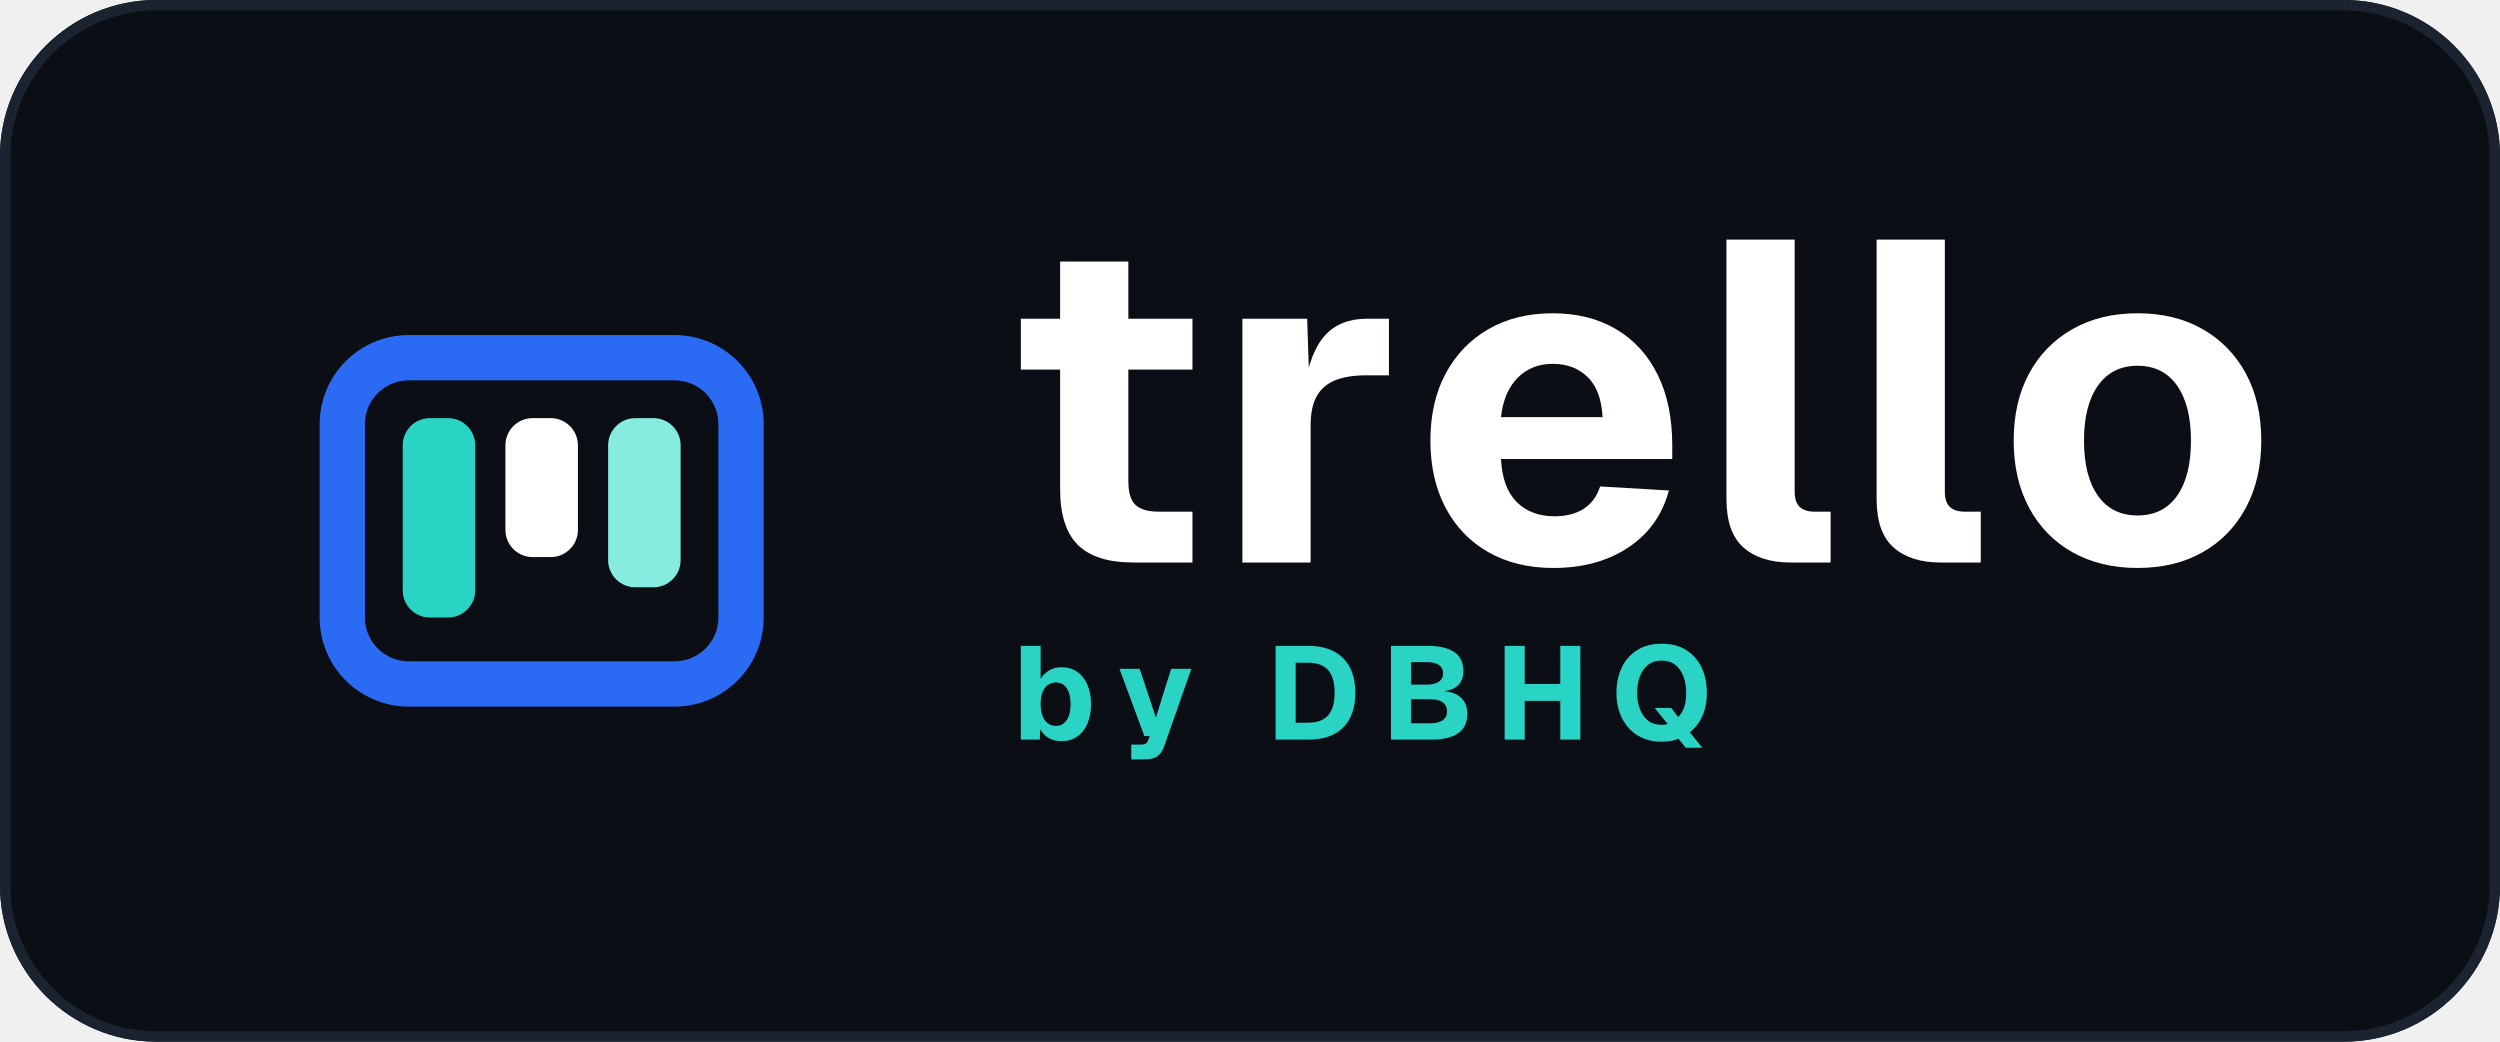
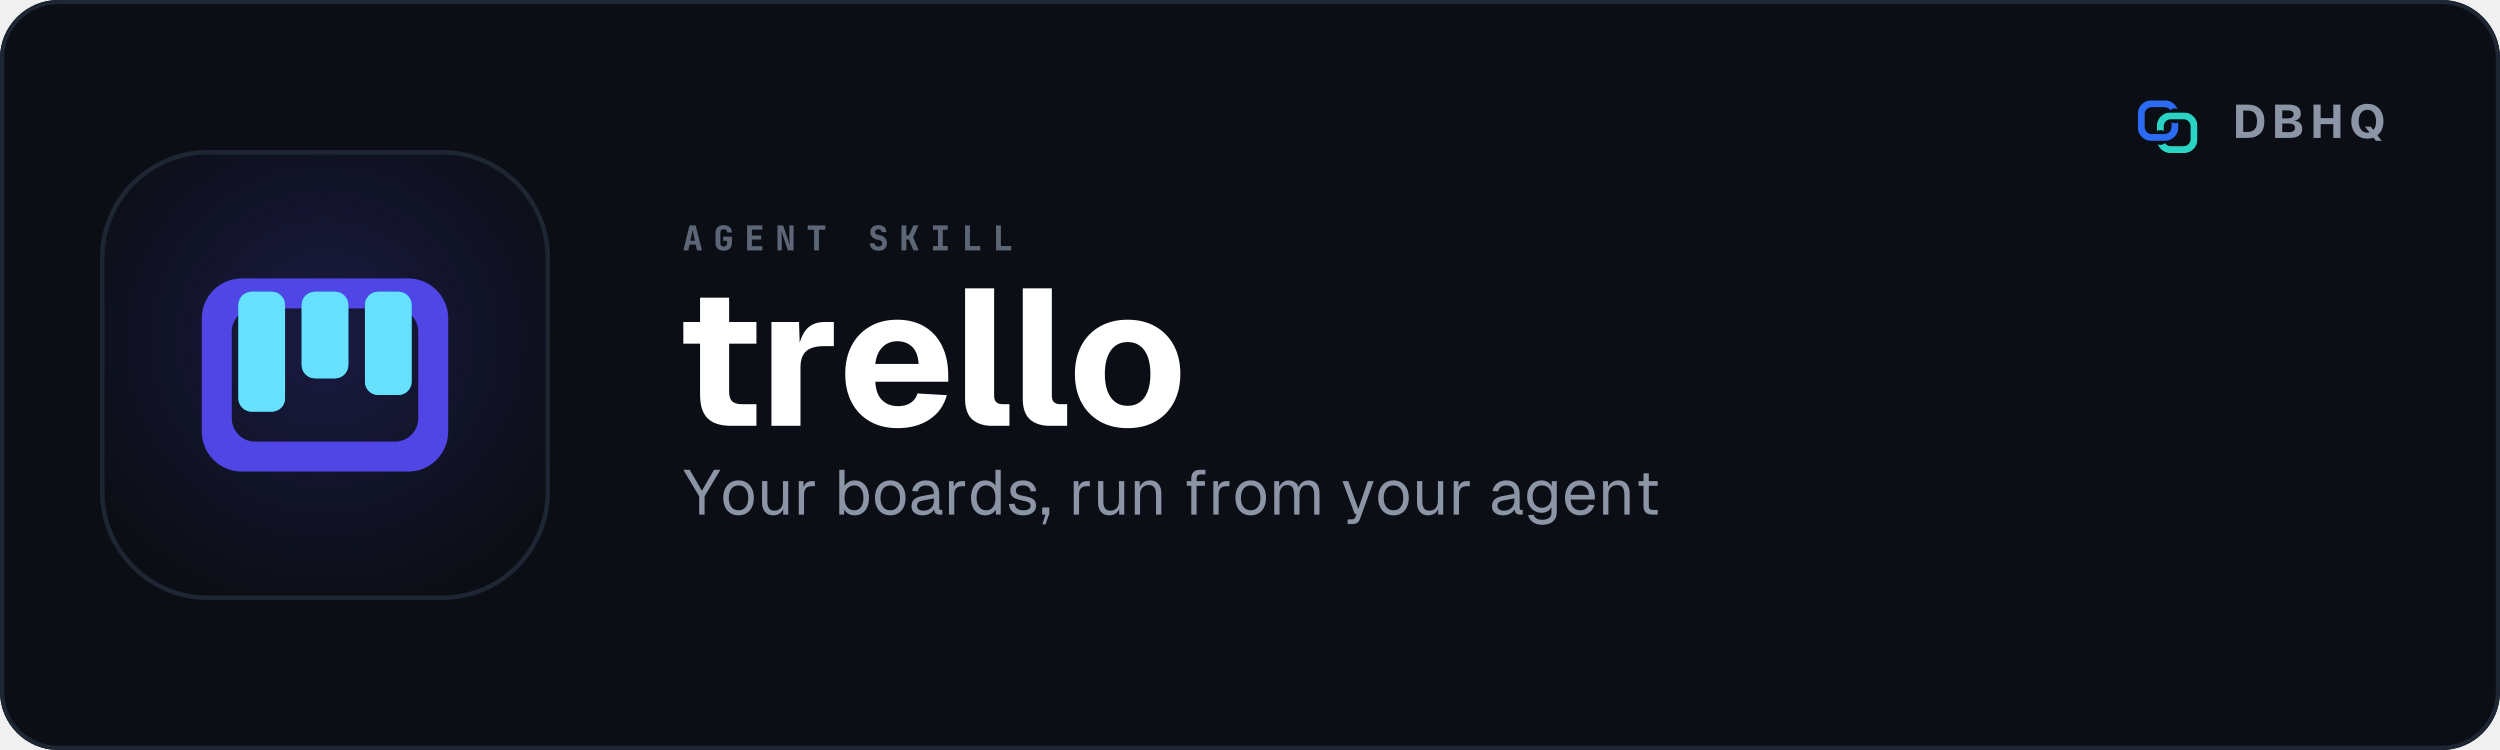
- <svg xmlns="http://www.w3.org/2000/svg" width="480" height="200" viewBox="0 0 480 200">
-   <rect width="480" height="200" rx="30" fill="#0B0E14" />
-   <rect x="1" y="1" width="478" height="198" rx="29" fill="none" stroke="#1B2330" stroke-width="2" />
-   <g transform="translate(46,42.0) scale(0.58)">
-     <rect x="34" y="46" width="132" height="108" rx="22" fill="none" stroke="#2B6BF3" stroke-width="15" />
-     <rect x="54" y="66" width="24" height="66" rx="9" fill="#2AD4C5" />
-     <rect x="88" y="66" width="24" height="46" rx="9" fill="#FFFFFF" />
-     <rect x="122" y="66" width="24" height="56" rx="9" fill="#86ECE0" />
-   </g>
-   <g transform="translate(196,108)">
-     <g fill="#FFFFFF" transform="translate(-3.545,0) scale(0.08732,-0.08732)">
+ <svg xmlns="http://www.w3.org/2000/svg" viewBox="0 0 1200 360" width="1200" height="360">
+   <path d="M28,0 H1172 A28,28 0 0 1 1200,28 V332 A28,28 0 0 1 1172,360 H28 A28,28 0 0 1 0,332 V28 A28,28 0 0 1 28,0 Z" fill="#0B0E14" />
+   <path d="M28,1 H1172 A27,27 0 0 1 1199,28 V332 A27,27 0 0 1 1172,359 H28 A27,27 0 0 1 1,332 V28 A27,27 0 0 1 28,1 Z" fill="none" stroke="#1E2634" stroke-width="2" />
+   <g transform="translate(48,72.0) scale(1.08)">
+     <defs>
+       <radialGradient id="bloom-1814" cx="0.5" cy="0.42" r="0.62">
+         <stop offset="0" stop-color="#4F46E5" stop-opacity="0.223" />
+         <stop offset="1" stop-color="#4F46E5" stop-opacity="0" />
+       </radialGradient>
+     </defs>
+     <path d="M48,0 H152 A48,48 0 0 1 200,48 V152 A48,48 0 0 1 152,200 H48 A48,48 0 0 1 0,152 V48 A48,48 0 0 1 48,0 Z" fill="#0B0E14" />
+     <path d="M48,0 H152 A48,48 0 0 1 200,48 V152 A48,48 0 0 1 152,200 H48 A48,48 0 0 1 0,152 V48 A48,48 0 0 1 48,0 Z" fill="url(#bloom-1814)" />
+     <path d="M48,1 H152 A47,47 0 0 1 199,48 V152 A47,47 0 0 1 152,199 H48 A47,47 0 0 1 1,152 V48 A47,47 0 0 1 48,1 Z" fill="none" stroke="#1E2634" stroke-width="2" />
+     <g transform="translate(26.0,26.0) scale(0.74)">
+       <defs>
+         <clipPath id="clip-1814">
+           <path fill-rule="evenodd" d="M50,42 H150 A24,24 0 0 1 174,66 V134 A24,24 0 0 1 150,158 H50 A24,24 0 0 1 26,134 V66 A24,24 0 0 1 50,42 Z M58,60 H142 A14,14 0 0 1 156,74 V126 A14,14 0 0 1 142,140 H58 A14,14 0 0 1 44,126 V74 A14,14 0 0 1 58,60 Z" fill="#000" />
+         </clipPath>
+       </defs>
+       <g>
+         <path fill-rule="evenodd" d="M50,42 H150 A24,24 0 0 1 174,66 V134 A24,24 0 0 1 150,158 H50 A24,24 0 0 1 26,134 V66 A24,24 0 0 1 50,42 Z M58,60 H142 A14,14 0 0 1 156,74 V126 A14,14 0 0 1 142,140 H58 A14,14 0 0 1 44,126 V74 A14,14 0 0 1 58,60 Z" fill="#4F46E5" />
+       </g>
+       <g fill="#22D3EE">
+         <path d="M56,50 H68 A8,8 0 0 1 76,58 V114 A8,8 0 0 1 68,122 H56 A8,8 0 0 1 48,114 V58 A8,8 0 0 1 56,50 Z" />
+         <path d="M94,50 H106 A8,8 0 0 1 114,58 V94 A8,8 0 0 1 106,102 H94 A8,8 0 0 1 86,94 V58 A8,8 0 0 1 94,50 Z" />
+         <path d="M132,50 H144 A8,8 0 0 1 152,58 V104 A8,8 0 0 1 144,112 H132 A8,8 0 0 1 124,104 V58 A8,8 0 0 1 132,50 Z" />
+       </g>
+       <g clip-path="url(#clip-1814)">
+         <g fill="#67E0FE">
+           <path d="M56,50 H68 A8,8 0 0 1 76,58 V114 A8,8 0 0 1 68,122 H56 A8,8 0 0 1 48,114 V58 A8,8 0 0 1 56,50 Z" />
+           <path d="M94,50 H106 A8,8 0 0 1 114,58 V94 A8,8 0 0 1 106,102 H94 A8,8 0 0 1 86,94 V58 A8,8 0 0 1 94,50 Z" />
+           <path d="M132,50 H144 A8,8 0 0 1 152,58 V104 A8,8 0 0 1 144,112 H132 A8,8 0 0 1 124,104 V58 A8,8 0 0 1 132,50 Z" />
+         </g>
+       </g>
+     </g>
+   </g>
+   <g transform="translate(328,120.2)">
+     <g fill="#5C6676" transform="translate(-0.473,0) scale(0.01644,-0.01644)">
+       <g transform="translate(0.00,0)">
+         <path d="M28.766 0 209.423 730H389.029L571.234 0H427.573L390.615 169.368H209.535L172.577 0ZM233.481 282.74H365.67L327.506 466.122Q319.151 508.038 311.425 546.367Q303.699 584.695 300 604.49Q296.301 584.695 289.425 546.791Q282.548 508.887 273.343 467.122Z" />
+       </g>
+       <g transform="translate(904.17,0)">
+         <path d="M304.425 -10Q232.054 -10 178.034 17.123Q124.013 44.247 94.115 93.446Q64.218 142.644 64.218 208.494V521.506Q64.218 588.356 94.115 637.054Q124.013 685.753 178.034 712.877Q232.054 740 304.425 740Q376.795 740 430.316 712.801Q483.837 685.603 513.659 637.096Q543.481 588.59 543.481 521.506H402.519Q402.519 568.218 376.656 592.799Q350.793 617.381 303.842 617.381Q256.891 617.381 231.035 592.702Q205.18 568.023 205.18 521.657V208.494Q205.18 162.697 231.035 137.583Q256.891 112.468 303.842 112.468Q350.793 112.468 376.656 137.583Q402.519 162.697 402.519 208.494V281.314H288.494V401.535H543.481V208.494Q543.481 142.442 513.659 93.42Q483.837 44.397 430.316 17.199Q376.795 -10 304.425 -10Z" />
+       </g>
+       <g transform="translate(1808.33,0)">
+         <path d="M83.013 0V730H528.494V607.23H221.276V433.891H493.494V316.519H221.276V122.77H528.494V0Z" />
+       </g>
+       <g transform="translate(2712.50,0)">
+         <path d="M64.519 0V730H231.234L425.356 155.962Q422.506 191.154 418.732 237.847Q414.958 284.539 412.609 331.834Q410.26 379.129 410.26 413.43V730H535.481V0H368.766L176.494 574.038Q179.343 543.243 182.192 500.373Q185.042 457.503 187.391 413.181Q189.74 368.858 189.74 333.557V0Z" />
+       </g>
+       <g transform="translate(3616.67,0)">
+         <path d="M229.519 0V602.984H42.26V730H557.74V602.984H370.481V0Z" />
+       </g>
+       <g transform="translate(4520.83,0)">
+         <path d="" />
+       </g>
+       <g transform="translate(5425.00,0)">
+         <path d="M302.301 -10Q226.356 -10 169.609 16.699Q112.862 43.397 81.814 92.596Q50.766 141.795 50.766 208.494H188.33Q188.33 164.481 219.261 138.475Q250.192 112.468 302.301 112.468Q353.26 112.468 382.191 137.851Q411.122 163.234 411.122 205.096Q411.122 238.054 392.293 263.76Q373.465 289.465 337.109 298.067L244.795 320.573Q161.356 340.573 112.513 397.17Q63.67 453.766 63.67 532.26Q63.67 596.205 91.793 642.753Q119.917 689.301 172.437 714.651Q224.958 740 296.151 740Q368.343 740 420.939 714.651Q473.535 689.301 502.659 642.828Q531.782 596.356 531.782 533.41H394.218Q394.218 573.218 367.862 596.224Q341.506 619.23 296.151 619.23Q251.644 619.23 226.289 596.649Q200.933 574.067 200.933 536.808Q200.933 506.151 219.46 486.569Q237.987 466.987 271.891 458.535L367.205 435.878Q451.247 416.728 500.24 354.433Q549.234 292.138 549.234 205.096Q549.234 140.247 519.186 91.548Q489.138 42.849 433.542 16.425Q377.946 -10 302.301 -10Z" />
+       </g>
+       <g transform="translate(6329.17,0)">
+         <path d="M69.067 0V730H210.029V439.782H285.753L413.779 730H566.138L409.77 383.946L572.74 0H417.929L286.151 316.615H210.029V0Z" />
+       </g>
+       <g transform="translate(7233.33,0)">
+         <path d="M83.766 0V127.016H229.368V602.984H83.766V730H516.234V602.984H370.632V127.016H516.234V0Z" />
+       </g>
+       <g transform="translate(8137.50,0)">
+         <path d="M117.26 0V730H258.221V127.016H558.494V0Z" />
+       </g>
+       <g transform="translate(9041.67,0)">
+         <path d="M117.26 0V730H258.221V127.016H558.494V0Z" />
+       </g>
+     </g>
+   </g>
+   <g transform="translate(328,204.4)">
+     <g fill="#FFFFFF" transform="translate(-3.774,0) scale(0.09296,-0.09296)">
      <g transform="translate(0.00,0)">
        <path d="M288.399 0Q205 0 166 38.7Q127 77.4 127 161.199V661.8H276.998V178.798Q276.998 140.398 293.298 126.098Q309.598 111.798 343.198 111.798H417.998V0ZM40.601 424.201V536H417.998V424.201Z" />
      </g>
-       <g transform="translate(462.18,0)">
+       <g transform="translate(429.94,0)">
        <path d="M65.601 0V536H207.998L213.198 380.401L201.598 382.801Q214.598 464 247.798 500Q280.998 536 339.398 536H387.798V411.602H338.598Q296.798 411.602 269.698 400.701Q242.598 389.801 229.098 365.801Q215.598 341.801 215.598 301.401V0Z" />
      </g>
-       <g transform="translate(904.35,0)">
+       <g transform="translate(839.88,0)">
        <path d="M307.399 -12Q225.199 -12 164.4 22.6Q103.6 57.2 70.2 120.3Q36.8 183.4 36.8 268Q36.8 352.6 70.2 415.2Q103.6 477.8 164 512.9Q224.399 548 305.799 548Q385.599 548 444.898 513.1Q504.198 478.2 536.398 413.2Q568.598 348.2 568.598 258V227.6H191.998Q195.198 164.2 226.698 132.899Q258.198 101.599 309.799 101.599Q348 101.599 373.7 117.999Q399.4 134.399 410 167.2L561.198 158.4Q539.598 77.8 471.798 32.9Q403.999 -12 307.399 -12ZM191.998 319.6H415.4Q412.4 378.6 382.6 407.701Q352.8 436.801 305.799 436.801Q259.198 436.801 228.698 406.201Q198.198 375.6 191.998 319.6Z" />
      </g>
-       <g transform="translate(1526.53,0)">
+       <g transform="translate(1429.82,0)">
        <path d="M205.599 0Q140.4 0 103 33Q65.601 65.999 65.601 139.598V710H215.598V155.598Q215.598 132.398 226.798 122.098Q237.998 111.798 258.797 111.798H294.598V0Z" />
      </g>
-       <g transform="translate(1856.71,0)">
+       <g transform="translate(1727.76,0)">
        <path d="M205.599 0Q140.4 0 103 33Q65.601 65.999 65.601 139.598V710H215.598V155.598Q215.598 132.398 226.798 122.098Q237.998 111.798 258.797 111.798H294.598V0Z" />
      </g>
-       <g transform="translate(2186.89,0)">
+       <g transform="translate(2025.70,0)">
        <path d="M309.199 -12Q227.199 -12 165.9 22.6Q104.6 57.2 70.7 120.3Q36.8 183.4 36.8 268Q36.8 353 70.7 415.6Q104.6 478.2 165.9 513.1Q227.199 548 309.199 548Q391.199 548 452.298 513.1Q513.398 478.2 547.298 415.6Q581.198 353 581.198 268Q581.198 183.4 547.298 120.3Q513.398 57.2 452.298 22.6Q391.199 -12 309.199 -12ZM309.199 103.399Q365.4 103.399 396 146.599Q426.601 189.799 426.601 268Q426.601 345.6 396 389.101Q365.4 432.601 309.199 432.601Q252.998 432.601 222.198 389.101Q191.398 345.6 191.398 268Q191.398 189.799 222.198 146.599Q252.998 103.399 309.199 103.399Z" />
      </g>
    </g>
  </g>
-   <g transform="translate(196,142)">
-     <g fill="#2AD4C5" transform="translate(-1.663,0) scale(0.02535,-0.02535)">
-       <g transform="translate(0.00,0)">
-         <path d="M373.998 -12Q317.798 -12 276.598 11.9Q235.398 35.8 212.398 78.8L209.398 0H65.601V710H215.598V459.6Q237.398 497.4 278.198 522.7Q318.998 548 373.998 548Q442.198 548 492.298 513.4Q542.398 478.8 569.798 415.9Q597.198 353 597.198 268Q597.198 183 569.798 120.1Q542.398 57.2 492.298 22.6Q442.198 -12 373.998 -12ZM332.399 103.399Q382 103.399 412.3 146.799Q442.601 190.199 442.601 268Q442.601 346.2 412.9 389.401Q383.2 432.601 333.199 432.601Q296.199 432.601 269.599 413.301Q242.998 394.001 229.298 357.201Q215.598 320.4 215.598 268Q215.598 217 229.298 179.999Q242.998 142.999 269.399 123.199Q295.799 103.399 332.399 103.399Z" />
-       </g>
-       <g transform="translate(791.78,0)">
-         <path d="M110.2 -150V-38.202H181.399Q206.999 -38.202 219.299 -30.602Q231.599 -23.001 238.599 -4.001L250.4 26.799H209.4L20.8 536H173.998L296.599 167.197L412.2 536H565.398L359.398 -50.801Q340.798 -104 306.898 -127Q272.998 -150 212.198 -150Z" />
-       </g>
-       <g transform="translate(1535.56,0)">
-         <path d="" />
-       </g>
-       <g transform="translate(1921.33,0)">
+   <g transform="translate(328,247.0)">
+     <g fill="#8B95A6" transform="translate(0.182,0) scale(0.03028,-0.03028)">
+       <g transform="translate(0.00,0)">
+         <path d="M245 0V290L-6 710H96L288 378L480 710H582L331 290V0Z" />
+       </g>
+       <g transform="translate(582.60,0)">
+         <path d="M287 -12Q214 -12 159.0 22.0Q104 56 74.0 118.5Q44 181 44 265Q44 350 74.0 412.0Q104 474 159.0 508.0Q214 542 287 542Q360 542 414.5 508.0Q469 474 499.0 412.0Q529 350 529 265Q529 181 499.0 118.5Q469 56 414.5 22.0Q360 -12 287 -12ZM287 68Q360 68 400.5 120.5Q441 173 441 265Q441 357 400.5 409.5Q360 462 287 462Q214 462 173.0 409.5Q132 357 132 265Q132 173 173.0 120.5Q214 68 287 68Z" />
+       </g>
+       <g transform="translate(1162.21,0)">
+         <path d="M254 -12Q175 -12 127.5 41.5Q80 95 80 189V530H164V212Q164 135 191.5 98.5Q219 62 276 62Q339 62 375.0 102.5Q411 143 411 214V530H495V0H415V131L428 124Q412 59 367.0 23.5Q322 -12 254 -12Z" />
+       </g>
+       <g transform="translate(1743.81,0)">
+         <path d="M80 0V530H154L158 396L150 399Q160 467 193.5 498.5Q227 530 283 530H335V450H284Q244 450 217.5 435.5Q191 421 177.5 392.5Q164 364 164 320V0Z" />
+       </g>
+       <g transform="translate(2129.42,0)">
+         <path d="" />
+       </g>
+       <g transform="translate(2386.02,0)">
+         <path d="M323 -12Q268 -12 225.0 12.5Q182 37 159 80L156 0H80V710H164V456Q184 489 226.0 515.5Q268 542 323 542Q393 542 444.0 508.0Q495 474 523.0 412.0Q551 350 551 265Q551 180 523.0 118.0Q495 56 444.0 22.0Q393 -12 323 -12ZM318 68Q385 68 424.0 121.0Q463 174 463 265Q463 357 424.0 409.5Q385 462 320 462Q271 462 236.0 438.5Q201 415 182.5 371.0Q164 327 164 265Q164 205 182.5 160.5Q201 116 235.5 92.0Q270 68 318 68Z" />
+       </g>
+       <g transform="translate(2987.63,0)">
+         <path d="M287 -12Q214 -12 159.0 22.0Q104 56 74.0 118.5Q44 181 44 265Q44 350 74.0 412.0Q104 474 159.0 508.0Q214 542 287 542Q360 542 414.5 508.0Q469 474 499.0 412.0Q529 350 529 265Q529 181 499.0 118.5Q469 56 414.5 22.0Q360 -12 287 -12ZM287 68Q360 68 400.5 120.5Q441 173 441 265Q441 357 400.5 409.5Q360 462 287 462Q214 462 173.0 409.5Q132 357 132 265Q132 173 173.0 120.5Q214 68 287 68Z" />
+       </g>
+       <g transform="translate(3567.23,0)">
+         <path d="M223 -12Q141 -12 92.5 26.0Q44 64 44 132Q44 200 84.0 239.0Q124 278 211 294L399 329Q399 396 367.5 429.0Q336 462 273 462Q218 462 186.0 437.5Q154 413 142 367L53 374Q68 449 125.5 495.5Q183 542 273 542Q375 542 429.0 484.5Q483 427 483 326V107Q483 89 489.5 81.5Q496 74 511 74H532V0Q528 -1 519.0 -1.5Q510 -2 500 -2Q464 -2 441.5 9.5Q419 21 409.0 45.5Q399 70 399 110L409 108Q402 74 375.0 46.5Q348 19 308.0 3.5Q268 -12 223 -12ZM231 62Q284 62 321.5 82.5Q359 103 379.0 138.5Q399 174 399 218V256L227 224Q173 214 152.5 193.5Q132 173 132 140Q132 103 158.5 82.5Q185 62 231 62Z" />
+       </g>
+       <g transform="translate(4124.84,0)">
+         <path d="M80 0V530H154L158 396L150 399Q160 467 193.5 498.5Q227 530 283 530H335V450H284Q244 450 217.5 435.5Q191 421 177.5 392.5Q164 364 164 320V0Z" />
+       </g>
+       <g transform="translate(4510.44,0)">
+         <path d="M268 -12Q199 -12 148.5 22.0Q98 56 71.0 118.0Q44 180 44 265Q44 350 71.0 412.0Q98 474 148.5 508.0Q199 542 268 542Q321 542 365.0 519.5Q409 497 431 456V710H515V0H439L436 80Q414 37 369.0 12.5Q324 -12 268 -12ZM285 68Q332 68 364.5 92.0Q397 116 414.0 160.5Q431 205 431 265Q431 327 414.0 371.0Q397 415 364.5 438.5Q332 462 285 462Q215 462 173.5 409.5Q132 357 132 265Q132 174 173.5 121.0Q215 68 285 68Z" />
+       </g>
+       <g transform="translate(5112.05,0)">
+         <path d="M273 -12Q200 -12 150.5 11.0Q101 34 74.5 74.5Q48 115 44 167L132 173Q140 125 171.5 96.5Q203 68 273 68Q327 68 356.5 85.5Q386 103 386 142Q386 163 376.5 177.0Q367 191 339.0 201.5Q311 212 257 222Q183 236 141.0 257.0Q99 278 82.0 308.0Q65 338 65 380Q65 451 117.5 496.5Q170 542 266 542Q336 542 380.5 517.5Q425 493 448.0 454.0Q471 415 476 372L388 366Q386 391 373.0 413.0Q360 435 334.0 448.5Q308 462 264 462Q207 462 180.0 440.0Q153 418 153 384Q153 358 163.5 341.5Q174 325 200.5 314.5Q227 304 273 296Q351 283 395.0 263.0Q439 243 456.5 213.5Q474 184 474 142Q474 69 417.5 28.5Q361 -12 273 -12Z" />
+       </g>
+       <g transform="translate(5638.65,0)">
+         <path d="M47 -156 95 0H44V113H157V14L97 -156Z" />
+       </g>
+       <g transform="translate(5846.26,0)">
+         <path d="" />
+       </g>
+       <g transform="translate(6102.86,0)">
+         <path d="M80 0V530H154L158 396L150 399Q160 467 193.5 498.5Q227 530 283 530H335V450H284Q244 450 217.5 435.5Q191 421 177.5 392.5Q164 364 164 320V0Z" />
+       </g>
+       <g transform="translate(6488.47,0)">
+         <path d="M254 -12Q175 -12 127.5 41.5Q80 95 80 189V530H164V212Q164 135 191.5 98.5Q219 62 276 62Q339 62 375.0 102.5Q411 143 411 214V530H495V0H415V131L428 124Q412 59 367.0 23.5Q322 -12 254 -12Z" />
+       </g>
+       <g transform="translate(7070.07,0)">
+         <path d="M80 0V530H157L160 395L150 404Q160 451 185.0 481.5Q210 512 245.5 527.0Q281 542 322 542Q383 542 422.5 515.0Q462 488 481.5 442.5Q501 397 501 341V0H417V317Q417 366 405.5 399.5Q394 433 369.0 450.5Q344 468 304 468Q243 468 203.5 429.5Q164 391 164 317V0Z" />
+       </g>
+       <g transform="translate(7657.67,0)">
+         <path d="" />
+       </g>
+       <g transform="translate(7914.28,0)">
+         <path d="M132 0V578Q132 637 166.0 673.5Q200 710 272 710H356V636H278Q247 636 231.5 619.0Q216 602 216 572V0ZM60 456V530H349V456Z" />
+       </g>
+       <g transform="translate(8315.88,0)">
+         <path d="M80 0V530H154L158 396L150 399Q160 467 193.5 498.5Q227 530 283 530H335V450H284Q244 450 217.5 435.5Q191 421 177.5 392.5Q164 364 164 320V0Z" />
+       </g>
+       <g transform="translate(8701.49,0)">
+         <path d="M287 -12Q214 -12 159.0 22.0Q104 56 74.0 118.5Q44 181 44 265Q44 350 74.0 412.0Q104 474 159.0 508.0Q214 542 287 542Q360 542 414.5 508.0Q469 474 499.0 412.0Q529 350 529 265Q529 181 499.0 118.5Q469 56 414.5 22.0Q360 -12 287 -12ZM287 68Q360 68 400.5 120.5Q441 173 441 265Q441 357 400.5 409.5Q360 462 287 462Q214 462 173.0 409.5Q132 357 132 265Q132 173 173.0 120.5Q214 68 287 68Z" />
+       </g>
+       <g transform="translate(9281.09,0)">
+         <path d="M80 0V530H157L160 396L148 400Q157 444 179.5 475.5Q202 507 235.0 524.5Q268 542 308 542Q377 542 420.5 504.0Q464 466 475 398L459 399Q467 445 488.5 476.5Q510 508 544.0 525.0Q578 542 622 542Q679 542 718.0 518.5Q757 495 777.0 450.0Q797 405 797 341V0H713V323Q713 395 685.0 431.5Q657 468 602 468Q565 468 537.5 450.0Q510 432 495.0 398.5Q480 365 480 317V0H396V317Q396 388 371.0 428.0Q346 468 287 468Q250 468 222.5 450.0Q195 432 179.5 398.0Q164 364 164 317V0Z" />
+       </g>
+       <g transform="translate(10164.70,0)">
+         <path d="" />
+       </g>
+       <g transform="translate(10421.30,0)">
+         <path d="M103 -150V-76H164Q192 -76 205.5 -67.5Q219 -59 226 -40L245 10H216L22 530H114L272 88L423 530H515L300 -67Q285 -110 255.0 -130.0Q225 -150 172 -150Z" />
+       </g>
+       <g transform="translate(10964.91,0)">
+         <path d="M287 -12Q214 -12 159.0 22.0Q104 56 74.0 118.5Q44 181 44 265Q44 350 74.0 412.0Q104 474 159.0 508.0Q214 542 287 542Q360 542 414.5 508.0Q469 474 499.0 412.0Q529 350 529 265Q529 181 499.0 118.5Q469 56 414.5 22.0Q360 -12 287 -12ZM287 68Q360 68 400.5 120.5Q441 173 441 265Q441 357 400.5 409.5Q360 462 287 462Q214 462 173.0 409.5Q132 357 132 265Q132 173 173.0 120.5Q214 68 287 68Z" />
+       </g>
+       <g transform="translate(11544.51,0)">
+         <path d="M254 -12Q175 -12 127.5 41.5Q80 95 80 189V530H164V212Q164 135 191.5 98.5Q219 62 276 62Q339 62 375.0 102.5Q411 143 411 214V530H495V0H415V131L428 124Q412 59 367.0 23.5Q322 -12 254 -12Z" />
+       </g>
+       <g transform="translate(12126.12,0)">
+         <path d="M80 0V530H154L158 396L150 399Q160 467 193.5 498.5Q227 530 283 530H335V450H284Q244 450 217.5 435.5Q191 421 177.5 392.5Q164 364 164 320V0Z" />
+       </g>
+       <g transform="translate(12511.72,0)">
+         <path d="" />
+       </g>
+       <g transform="translate(12768.33,0)">
+         <path d="M223 -12Q141 -12 92.5 26.0Q44 64 44 132Q44 200 84.0 239.0Q124 278 211 294L399 329Q399 396 367.5 429.0Q336 462 273 462Q218 462 186.0 437.5Q154 413 142 367L53 374Q68 449 125.5 495.5Q183 542 273 542Q375 542 429.0 484.5Q483 427 483 326V107Q483 89 489.5 81.5Q496 74 511 74H532V0Q528 -1 519.0 -1.5Q510 -2 500 -2Q464 -2 441.5 9.5Q419 21 409.0 45.5Q399 70 399 110L409 108Q402 74 375.0 46.5Q348 19 308.0 3.5Q268 -12 223 -12ZM231 62Q284 62 321.5 82.5Q359 103 379.0 138.5Q399 174 399 218V256L227 224Q173 214 152.5 193.5Q132 173 132 140Q132 103 158.5 82.5Q185 62 231 62Z" />
+       </g>
+       <g transform="translate(13325.93,0)">
+         <path d="M281 -162Q224 -162 178.0 -143.0Q132 -124 101.0 -89.0Q70 -54 59 -8L147 -2Q159 -39 189.5 -60.5Q220 -82 281 -82Q353 -82 391.5 -53.0Q430 -24 430 34V120Q411 78 369.0 53.0Q327 28 275 28Q208 28 155.5 61.0Q103 94 73.5 152.0Q44 210 44 285Q44 361 73.0 418.5Q102 476 153.5 509.0Q205 542 271 542Q327 542 371.5 516.0Q416 490 434 446V530H514V36Q514 -26 486.0 -70.5Q458 -115 406.0 -138.5Q354 -162 281 -162ZM279 108Q347 108 388.0 155.5Q429 203 430 285Q431 340 412.5 379.5Q394 419 359.5 440.5Q325 462 279 462Q209 462 170.5 414.5Q132 367 132 285Q132 203 171.5 155.5Q211 108 279 108Z" />
+       </g>
+       <g transform="translate(13926.53,0)">
+         <path d="M287 -12Q212 -12 157.5 22.0Q103 56 73.5 118.5Q44 181 44 265Q44 349 73.5 411.0Q103 473 156.5 507.5Q210 542 283 542Q352 542 405.0 509.5Q458 477 487.5 415.0Q517 353 517 264V239H132Q137 154 177.5 111.0Q218 68 287 68Q339 68 372.5 92.5Q406 117 419 157L509 150Q488 79 429.5 33.5Q371 -12 287 -12ZM132 313H425Q419 390 380.5 426.0Q342 462 283 462Q222 462 182.5 424.5Q143 387 132 313Z" />
+       </g>
+       <g transform="translate(14494.14,0)">
+         <path d="M80 0V530H157L160 395L150 404Q160 451 185.0 481.5Q210 512 245.5 527.0Q281 542 322 542Q383 542 422.5 515.0Q462 488 481.5 442.5Q501 397 501 341V0H417V317Q417 366 405.5 399.5Q394 433 369.0 450.5Q344 468 304 468Q243 468 203.5 429.5Q164 391 164 317V0Z" />
+       </g>
+       <g transform="translate(15081.74,0)">
+         <path d="M274 0Q202 0 167.5 33.0Q133 66 133 136V654H217V138Q217 102 233.0 88.0Q249 74 282 74H358V0ZM55 456V530H358V456Z" />
+       </g>
+     </g>
+   </g>
+   <g transform="translate(1019.659,40) scale(0.208)">
+     <defs>
+       <mask id="maendorse">
+         <rect width="200" height="200" fill="white" />
+         <circle cx="126" cy="88" r="17" fill="black" />
+       </mask>
+       <mask id="mbendorse">
+         <rect width="200" height="200" fill="white" />
+         <circle cx="92" cy="138" r="17" fill="black" />
+       </mask>
+     </defs>
+     <g transform="translate(-9,-13)">
+       <g mask="url(#maendorse)">
+         <rect x="48" y="60" width="78" height="78" rx="24" fill="none" stroke="#2B6BF3" stroke-width="16" />
+       </g>
+       <g mask="url(#mbendorse)">
+         <rect x="92" y="88" width="78" height="78" rx="24" fill="none" stroke="#2AD4C5" stroke-width="16" />
+       </g>
+     </g>
+   </g>
+   <g transform="translate(1073.3,66.2)">
+     <g fill="#8B95A6" transform="translate(-1.668,0) scale(0.02254,-0.02254)">
+       <g transform="translate(0.00,0)">
        <path d="M74.001 0V710H318.6Q491.599 710 584.599 617.5Q677.599 525 677.599 354Q677.599 184 586.099 92.0Q494.599 0 324.6 0ZM225.998 127.798H318.6Q422.001 127.798 471.501 183.599Q521.002 239.399 521.002 354.6Q521.002 470.601 471.501 526.401Q422.001 582.202 318.6 582.202H225.998Z" />
      </g>
-       <g transform="translate(2795.11,0)">
+       <g transform="translate(831.38,0)">
        <path d="M74.001 0V710H350.399Q482.399 710 552.299 663.7Q622.199 617.4 622.199 517.2Q622.199 473 604.299 440.4Q586.398 407.8 551.798 388.9Q517.198 370 467.998 366.4L467.598 367.6Q557.398 362.2 604.798 316.7Q652.199 271.2 652.199 195.6Q652.199 96.8 582.599 48.4Q512.999 0 384.4 0ZM225.998 123.598H376.6Q431.601 123.598 465.101 146.099Q498.601 168.599 498.601 213.799Q498.601 259 465.401 282.4Q432.201 305.801 376.6 305.801H225.998ZM225.998 416.199H345.6Q402 416.199 435.301 437.9Q468.601 459.6 468.601 501.201Q468.601 545.201 436.201 565.801Q403.801 586.402 345.6 586.402H225.998Z" />
      </g>
-       <g transform="translate(3655.89,0)">
+       <g transform="translate(1649.75,0)">
        <path d="M74.001 0V710H225.998V373.4L158.599 421.199H562.801L495.402 373.4V710H647.399V0H495.402V340.6L562.801 293.401H158.599L225.998 340.6V0Z" />
      </g>
-       <g transform="translate(4534.67,0)">
+       <g transform="translate(2486.12,0)">
        <path d="M566.599 -61.8 511.799 7Q488.999 -3.6 456.399 -9.8Q423.799 -16 384.599 -16Q279.599 -16 202.7 31.4Q125.8 78.8 83.9 162.5Q42 246.2 42 354Q42 459.8 81.3 543.8Q120.6 627.8 197.4 676.9Q274.2 726 384.599 726Q495.799 726 572.299 676.9Q648.799 627.8 687.898 543.8Q726.998 459.8 726.998 354Q726.998 255.4 693.498 180.3Q659.998 105.199 598.198 55.199L692.198 -61.8ZM384.599 111.798Q398.2 111.798 409.2 113.398Q420.2 114.998 429.6 118.598L331.4 239.799H456.999L509 170.997Q538.8 199.198 554.601 243.699Q570.401 288.199 570.401 354Q570.401 419.201 550.901 474.601Q531.401 530.001 490.4 564.102Q449.4 598.202 384.599 598.202Q319.799 598.202 278.698 564.102Q237.598 530.001 218.098 474.601Q198.597 419.201 198.597 354Q198.597 289.799 218.398 234.399Q238.198 178.999 279.498 145.398Q320.799 111.798 384.599 111.798Z" />
      </g>
    </g>
  </g>
</svg>
